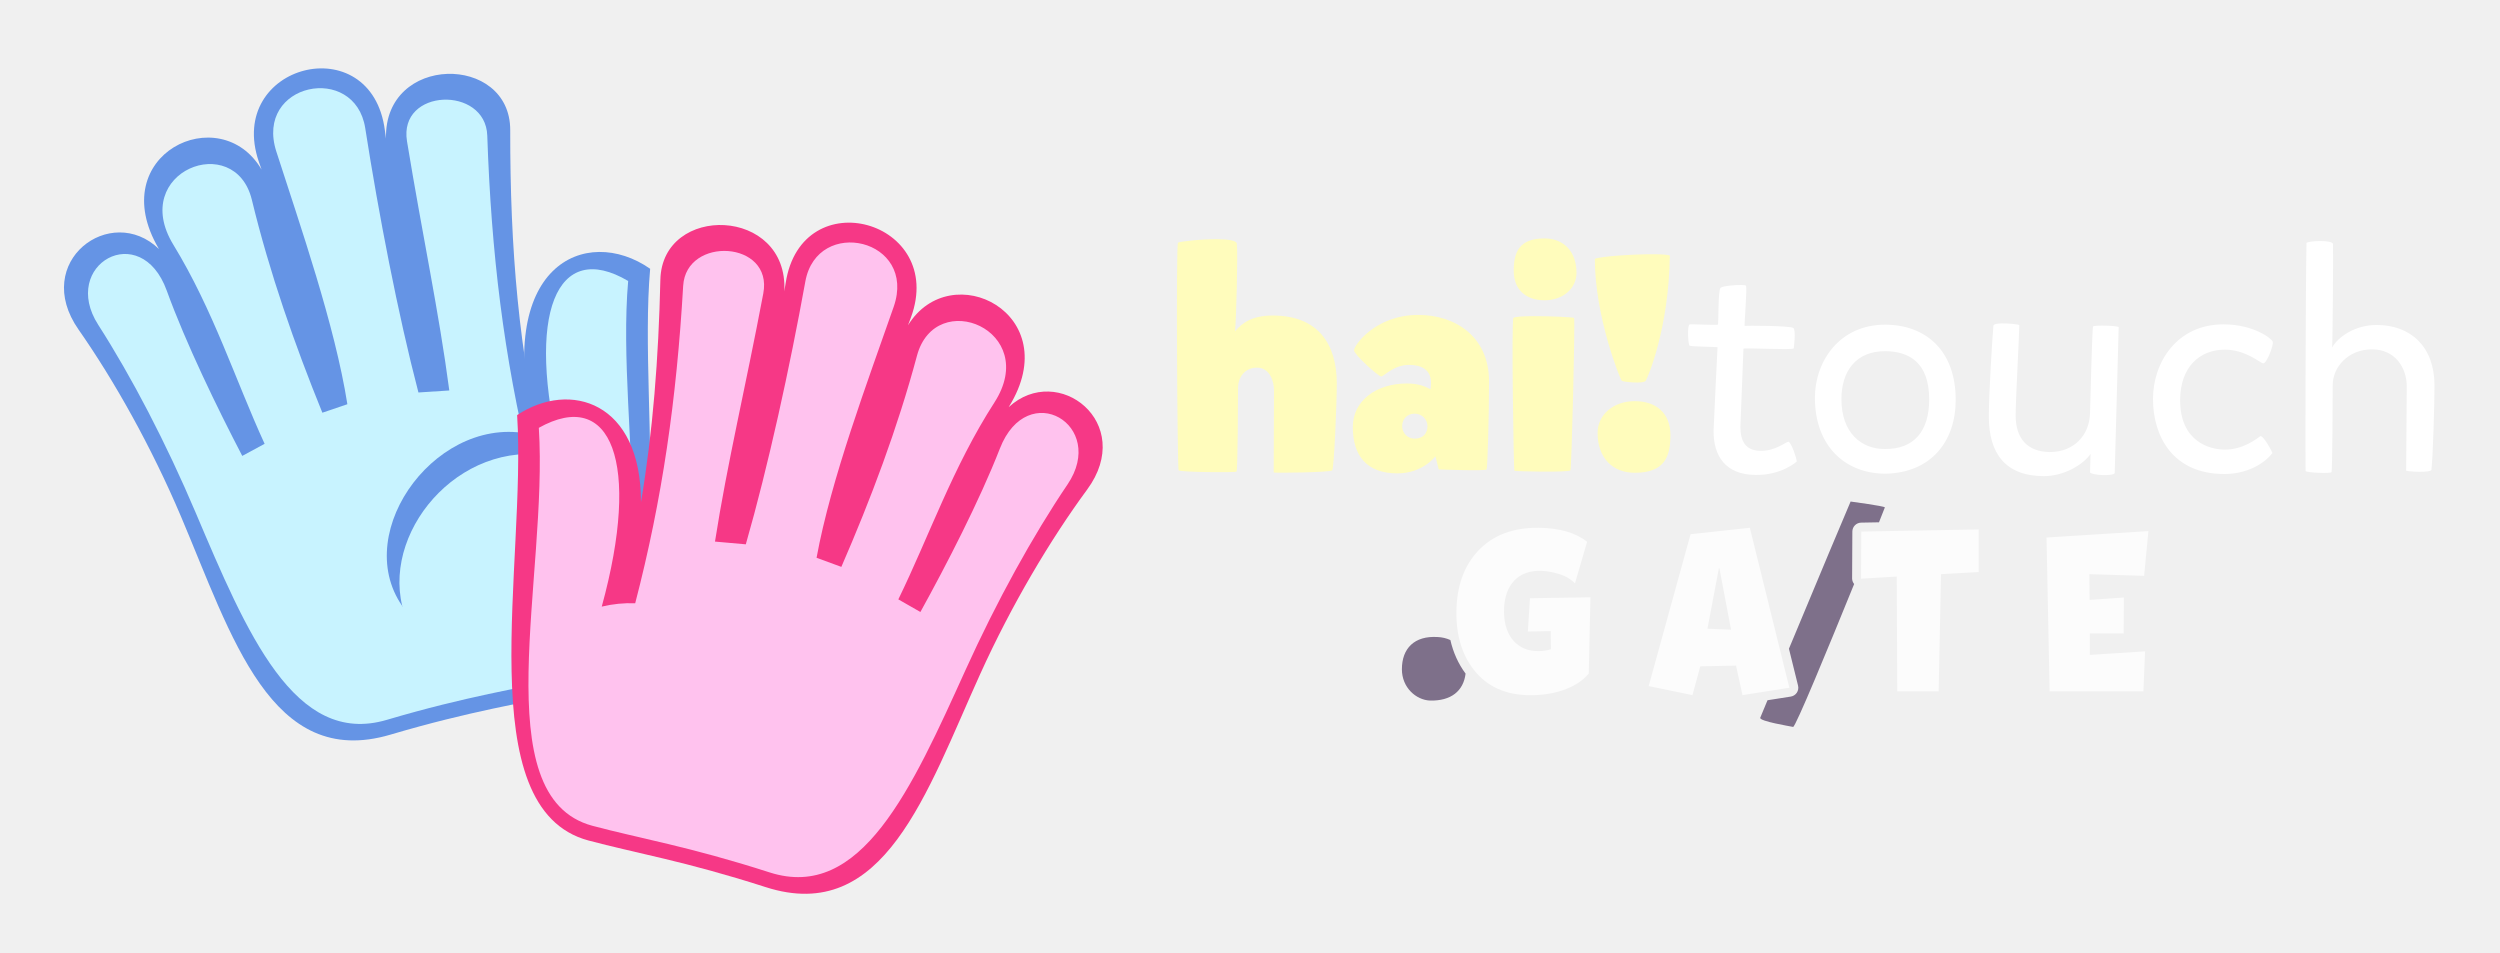
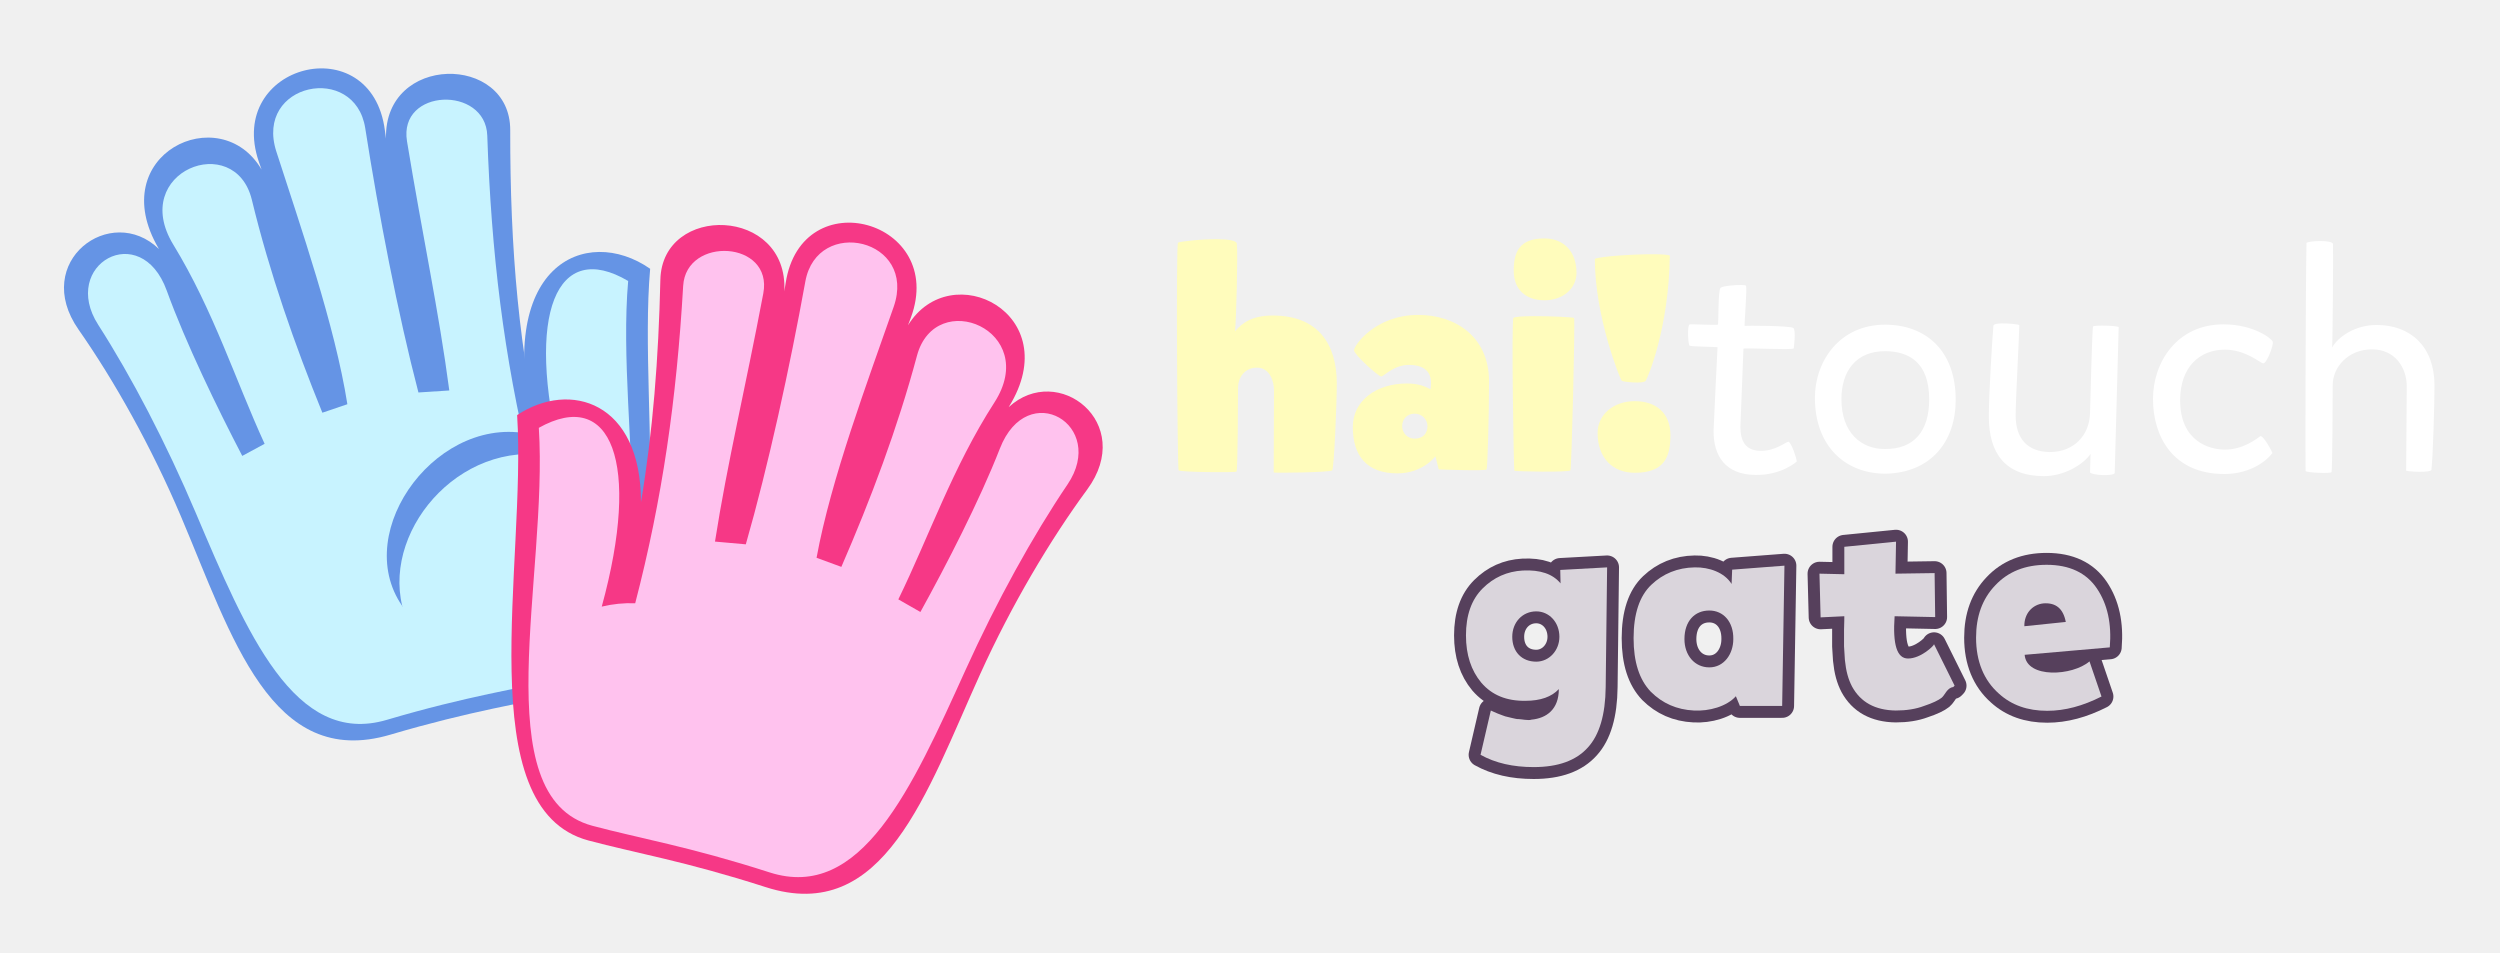
- <svg xmlns="http://www.w3.org/2000/svg" width="420" height="160">
-   <path d="M259.475 40.055c-4.25 0-5.17 2.305-5.17 5.428 0 3.226 2.098 4.965 5.17 4.965 3.174 0 5.377-2.047 5.377-4.607 0-3.635-2.203-5.785-5.377-5.785zm-54.811.133c-2.811-.04-6.536.392-6.76.584-.358.307-.103 37.939.102 38.246s9.575.41 9.729.205c.205-.154.256-12.697.256-14.131 0-1.536 1.023-3.328 3.174-3.328s2.867 2.253 2.867 3.84l-.051 13.773c.102.102 9.523-.001 9.83-.359s.77-11.059.77-14.592c0-6.656-3.174-11.418-10.752-11.418-3.533 0-5.172 1.28-6.35 2.662.205-1.587.511-13.364.307-14.746-.077-.518-1.434-.712-3.121-.736zm73.473 2.527c-3.444-.046-9.243.347-10.203.77 0 9.83 4.301 20.276 4.506 20.48s3.687.563 4.045 0 3.891-8.806 4.045-21.043c-.358-.128-1.245-.192-2.393-.207zm-39.857 10.191c-7.219 0-10.805 5.12-10.805 5.939 0 .717 4.096 4.402 4.557 4.402s2.1-1.945 4.66-1.945c4.454 0 3.686 3.379 3.635 4.096-.87-.461-1.946-.973-3.994-.973-5.018 0-9.062 2.817-9.062 7.322 0 4.71 2.254 7.781 7.477 7.781 4.301 0 6.4-2.867 6.4-2.867l.563 2.201s7.885.307 8.039 0 .408-8.96.408-14.797c0-7.526-5.682-11.16-11.877-11.16zm19.301.209c-1.755.009-3.194.091-3.328.303-.358.563.052 25.497.154 25.65s9.217.308 9.422-.051.818-25.395.613-25.6c-.128-.128-3.936-.317-6.861-.303zm17.061 14.279c-3.686 0-6.246 2.357-6.246 5.326 0 4.25 2.56 6.707 6.246 6.707 4.966 0 5.99-2.664 5.99-6.299 0-3.738-2.406-5.734-5.99-5.734zm-36.977 2.1c1.178 0 2.15.922 2.15 2.1s-.717 2.1-2.15 2.1c-1.178 0-2.1-.922-2.1-2.1s.82-2.1 2.1-2.1z" fill="#fffcbc" paint-order="stroke fill markers" />
-   <path d="M389.738 40.496c-1.069.006-2.146.147-2.248.326-.154 7.782-.204 38.092-.152 38.297.102.307 4.249.461 4.352.205.154-.154.205-12.39.205-14.643 0-2.97 2.561-5.99 6.605-5.99 3.789 0 5.836 2.969 5.836 6.246l-.102 14.131c.205.154 4.094.411 4.248-.152.256-2.253.514-11.01.514-14.133 0-6.554-3.994-10.187-9.729-10.187-3.686 0-6.502 2.048-7.475 3.789.102-.614.204-16.333.152-17.408-.077-.358-1.138-.487-2.207-.48zm-97.115 7.385c-1.116-.031-3.219.162-3.564.469-.461.461-.307 6.093-.461 6.195s-4.506-.104-4.711-.053c-.512.154-.256 3.43-.051 3.584.256.154 4.711.205 4.711.256s-.564 11.163-.666 13.979c-.051 4.352 2.047 7.423 7.014 7.475 4.403.102 6.965-2.252 6.965-2.252-.051-.614-.871-3.072-1.383-3.328-.461 0-2.151 1.586-4.762 1.535-2.509-.051-3.328-1.69-3.328-4.045l.512-13.107c0-.205 8.089.256 8.447-.051 0 0 .41-3.02-.051-3.43-.512-.41-8.089-.411-8.191-.359-.102 0 .461-6.502.205-6.758-.051-.064-.314-.099-.686-.109zm43.635 6.451c-.723.017-1.306.116-1.363.365-.205 2.355-.77 11.417-.77 15.309 0 6.144 2.765 9.984 9.268 9.984 3.226 0 6.452-1.793 7.834-3.738-.051.307-.052 2.101-.104 3.125.358.461 3.841.665 4.148.102l.666-24.525c-.205-.256-4.147-.358-4.301-.102-.154.205-.462 12.902-.514 14.592-.102 3.635-2.662 6.502-6.758 6.502-3.789-.051-5.734-2.305-5.734-6.145 0-2.765.615-13.72.615-15.205-.192-.096-1.784-.293-2.988-.264zm37.273.16c-7.782 0-11.828 6.35-11.828 12.545s3.278 12.596 11.982 12.596c3.686 0 6.654-1.639 8.088-3.533-.666-1.434-1.74-3.021-2.047-2.816-.717.512-2.919 2.252-5.939 2.252-2.611 0-7.525-1.381-7.525-8.293 0-5.53 3.225-8.5 7.525-8.5 3.533 0 5.99 2.305 6.451 2.305.614-.051 1.741-3.072 1.588-3.635-.154-.512-3.175-2.92-8.295-2.92zm-56.852.053c-7.578 0-11.775 6.092-11.775 12.287 0 8.038 5.018 12.748 11.879 12.748 7.68-.154 11.775-5.479 11.775-12.391 0-8.346-5.069-12.645-11.879-12.645zm.104 4.453c3.891.051 7.32 1.843 7.32 8.09 0 5.325-2.508 8.397-7.475 8.346-3.891 0-7.27-2.662-7.27-8.396 0-4.557 2.355-8.09 7.424-8.039z" fill="#fff" paint-order="stroke fill markers" />
-   <g transform="matrix(1.236385 -.331288 .331288 1.236385 -363.8633 -629.1681)">
-     <path d="M183.542 567.643c4.604.064 9.096 3.518 8.187 10.322l-.137 1.081c2.601-10.822 18.642-6.547 16.039 3.132-4.058 15.084-6.509 28.527-6.862 43.189l-4.838 30.085c-6.365-.154-12.947-.975-24.031-.689-16.351.421-16.759-17.843-19.143-34.808-1.379-9.812-3.845-19.475-6.631-27.14-3.719-10.234 8.422-15.007 12.928-7.481l-.027-.106c-3.778-13.774 12.901-16.85 15.737-6.476l-.081-1.088c-.46-6.759 4.255-10.084 8.859-10.02z" fill="#6594e5" paint-order="stroke fill markers" />
-     <path d="M198.769 625.318c.353-14.662 2.269-28.152 5.764-43.215 1.486-6.403-9.671-9.041-10.37-2.007-1.251 12.596-1.741 22.677-3.103 33.033l-3.982-.795c.065-10.684 1.016-23.94 2.234-35.305.931-8.687-12.533-9.516-12.064-.071.512 10.318 1.527 23.981.422 34.451l-3.458.227c-1.196-9.588-1.945-19.511-1.707-29.378.227-9.423-14.659-7.774-11.479 3.017 2.85 9.672 3.268 19.263 4.807 28.344l-3.244.772c-1.523-6.835-3.331-16.214-3.959-23.525-.857-9.985-12.696-6.92-9.849 2.012 2.477 7.77 4.594 17.314 5.973 27.126 2.384 16.965 4.566 33.085 17.191 32.76 11.084-.286 17.667.536 24.032.69" fill="#c8f3ff" paint-order="stroke fill markers" />
-     <path d="M220.658 604.523c-6.619-7.847-19.844-5.86-20.291 17.19-11.156-6.419-26.67 5.789-22.595 17.135 3.931 10.946 14.644 16.52 18.158 16.604 16.206.391 18.025-32.533 24.728-50.929z" fill="#6594e5" paint-order="stroke fill markers" />
-     <path d="M217.455 605.324c-7.609-7.761-14.179.536-14.543 20.184-11.156-6.419-24.88 2.584-25.139 13.34s7.341 14.343 18.206 14.605c14.706.355 14.773-29.732 21.476-48.129z" fill="#c8f3ff" paint-order="stroke fill markers" />
+ <svg xmlns="http://www.w3.org/2000/svg" id="eQDJpaBvkjY1" viewBox="0 0 420 160" shape-rendering="geometricPrecision" text-rendering="geometricPrecision">
+   <style>
+ #eQDJpaBvkjY3_to {animation: eQDJpaBvkjY3_to__to 10000ms linear infinite normal forwards}@keyframes eQDJpaBvkjY3_to__to { 0% {transform: translate(231.2882px,59.79102px)} 34% {transform: translate(231.2882px,59.79102px);animation-timing-function: cubic-bezier(0.3,0,0.3,1)} 44% {transform: translate(239.2912px,59.79102px)} 84% {transform: translate(239.2912px,59.79102px);animation-timing-function: cubic-bezier(0.3,0,0.3,1)} 94% {transform: translate(231.2882px,59.79102px)} 100% {transform: translate(231.2882px,59.79102px)}} #eQDJpaBvkjY4 {animation: eQDJpaBvkjY4_c_o 10000ms linear infinite normal forwards}@keyframes eQDJpaBvkjY4_c_o { 0% {opacity: 1} 34% {opacity: 1;animation-timing-function: cubic-bezier(0.3,0,0.3,1)} 44% {opacity: 0} 84% {opacity: 0;animation-timing-function: cubic-bezier(0.3,0,0.3,1)} 94% {opacity: 1} 100% {opacity: 1}} #eQDJpaBvkjY5_to {animation: eQDJpaBvkjY5_to__to 10000ms linear infinite normal forwards}@keyframes eQDJpaBvkjY5_to__to { 0% {transform: translate(346.2917px,60.243px)} 34% {transform: translate(346.2917px,60.243px);animation-timing-function: cubic-bezier(0.3,0,0.3,1)} 44% {transform: translate(338.294px,60.243px)} 84% {transform: translate(338.294px,60.243px);animation-timing-function: cubic-bezier(0.3,0,0.3,1)} 94% {transform: translate(346.2917px,60.243px)} 100% {transform: translate(346.2917px,60.243px)}} #eQDJpaBvkjY6_to {animation: eQDJpaBvkjY6_to__to 10000ms linear infinite normal forwards}@keyframes eQDJpaBvkjY6_to__to { 0% {transform: translate(-363.8633px,-629.1682px);animation-timing-function: cubic-bezier(0.63,-0.005,0.835,0.57)} 30% {transform: translate(-363.8633px,-629.1682px);animation-timing-function: cubic-bezier(0.63,-0.005,0.835,0.57)} 34% {transform: translate(-210px,-696px);animation-timing-function: cubic-bezier(0.03,0.14,0.08,1.005)} 50% {transform: translate(-363.8633px,-629.1682px)} 80% {transform: translate(-363.8633px,-629.1682px);animation-timing-function: cubic-bezier(0.63,-0.005,0.835,0.57)} 84% {transform: translate(-210px,-696px);animation-timing-function: cubic-bezier(0.03,0.14,0.08,1.005)} 100% {transform: translate(-363.8633px,-629.1682px)}} #eQDJpaBvkjY6_tr {animation: eQDJpaBvkjY6_tr__tr 10000ms linear infinite normal forwards}@keyframes eQDJpaBvkjY6_tr__tr { 0% {transform: rotate(-14.99999deg);animation-timing-function: cubic-bezier(0.63,-0.005,0.835,0.57)} 30% {transform: rotate(-14.99999deg);animation-timing-function: cubic-bezier(0.63,-0.005,0.835,0.57)} 34% {transform: rotate(-5deg);animation-timing-function: cubic-bezier(0.03,0.14,0.08,1.005)} 50% {transform: rotate(-14.99999deg)} 80% {transform: rotate(-14.99999deg);animation-timing-function: cubic-bezier(0.63,-0.005,0.835,0.57)} 84% {transform: rotate(-5deg);animation-timing-function: cubic-bezier(0.03,0.14,0.08,1.005)} 100% {transform: rotate(-14.99999deg)}} #eQDJpaBvkjY11_to {animation: eQDJpaBvkjY11_to__to 10000ms linear infinite normal forwards}@keyframes eQDJpaBvkjY11_to__to { 0% {transform: translate(101.1438px,-728.4043px);animation-timing-function: cubic-bezier(0.63,-0.005,0.835,0.57)} 30% {transform: translate(101.1438px,-728.4043px);animation-timing-function: cubic-bezier(0.63,-0.005,0.835,0.57)} 34% {transform: translate(-60px,-732px);animation-timing-function: cubic-bezier(0.03,0.14,0.08,1.005)} 50% {transform: translate(101.1438px,-728.4043px)} 80% {transform: translate(101.1438px,-728.4043px);animation-timing-function: cubic-bezier(0.63,-0.005,0.835,0.57)} 84% {transform: translate(-60px,-732px);animation-timing-function: cubic-bezier(0.03,0.14,0.08,1.005)} 100% {transform: translate(101.1438px,-728.4043px)}} #eQDJpaBvkjY11_tr {animation: eQDJpaBvkjY11_tr__tr 10000ms linear infinite normal forwards}@keyframes eQDJpaBvkjY11_tr__tr { 0% {transform: rotate(14.99999deg);animation-timing-function: cubic-bezier(0.63,-0.005,0.835,0.57)} 30% {transform: rotate(14.99999deg);animation-timing-function: cubic-bezier(0.63,-0.005,0.835,0.57)} 34% {transform: rotate(5deg);animation-timing-function: cubic-bezier(0.03,0.14,0.08,1.005)} 50% {transform: rotate(14.99999deg)} 80% {transform: rotate(14.99999deg);animation-timing-function: cubic-bezier(0.63,-0.005,0.835,0.57)} 84% {transform: rotate(5deg);animation-timing-function: cubic-bezier(0.03,0.14,0.08,1.005)} 100% {transform: rotate(14.99999deg)}} #eQDJpaBvkjY15_to {animation: eQDJpaBvkjY15_to__to 10000ms linear infinite normal forwards}@keyframes eQDJpaBvkjY15_to__to { 0% {transform: translate(246.856px,112.7538px)} 35% {transform: translate(246.856px,112.7538px);animation-timing-function: cubic-bezier(0.3,0,0.3,1)} 45% {transform: translate(237.5306px,112.7538px)} 85% {transform: translate(237.5306px,112.7538px);animation-timing-function: cubic-bezier(0.3,0,0.3,1)} 95% {transform: translate(246.856px,112.7538px)} 100% {transform: translate(246.856px,112.7538px)}} #eQDJpaBvkjY15 {animation: eQDJpaBvkjY15_c_o 10000ms linear infinite normal forwards}@keyframes eQDJpaBvkjY15_c_o { 0% {opacity: 0} 35% {opacity: 0;animation-timing-function: cubic-bezier(0.3,0,0.3,1)} 45% {opacity: 1} 85% {opacity: 1;animation-timing-function: cubic-bezier(0.3,0,0.3,1)} 95% {opacity: 0} 100% {opacity: 0}} #eQDJpaBvkjY16_to {animation: eQDJpaBvkjY16_to__to 10000ms linear infinite normal forwards}@keyframes eQDJpaBvkjY16_to__to { 0% {transform: translate(303.7465px,100.8439px)} 38% {transform: translate(303.7465px,100.8439px);animation-timing-function: cubic-bezier(0.3,0,0.3,1)} 48% {transform: translate(304.0899px,100.8439px)} 88% {transform: translate(304.0899px,100.8439px);animation-timing-function: cubic-bezier(0.3,0,0.3,1)} 98% {transform: translate(303.7465px,100.8439px)} 100% {transform: translate(303.7465px,100.8439px)}} #eQDJpaBvkjY16 {animation: eQDJpaBvkjY16_c_o 10000ms linear infinite normal forwards}@keyframes eQDJpaBvkjY16_c_o { 0% {opacity: 0} 38% {opacity: 0;animation-timing-function: cubic-bezier(0.3,0,0.3,1)} 48% {opacity: 1} 88% {opacity: 1;animation-timing-function: cubic-bezier(0.3,0,0.3,1)} 98% {opacity: 0} 100% {opacity: 0}} #eQDJpaBvkjY17_to {animation: eQDJpaBvkjY17_to__to 10000ms linear infinite normal forwards}@keyframes eQDJpaBvkjY17_to__to { 0% {transform: translate(258.1393px,109.8324px)} 36% {transform: translate(258.1393px,109.8324px);animation-timing-function: cubic-bezier(0.3,0,0.3,1)} 46% {transform: translate(251.9131px,109.8324px)} 86% {transform: translate(251.9131px,109.8324px);animation-timing-function: cubic-bezier(0.3,0,0.3,1)} 96% {transform: translate(258.1393px,109.8324px)} 100% {transform: translate(258.1393px,109.8324px)}} #eQDJpaBvkjY18_to {animation: eQDJpaBvkjY18_to__to 10000ms linear infinite normal forwards}@keyframes eQDJpaBvkjY18_to__to { 0% {transform: translate(287.1153px,104.9445px)} 37% {transform: translate(287.1153px,104.9445px);animation-timing-function: cubic-bezier(0.3,0,0.3,1)} 47% {transform: translate(282.8891px,104.9445px)} 87% {transform: translate(282.8891px,104.9445px);animation-timing-function: cubic-bezier(0.3,0,0.3,1)} 97% {transform: translate(287.1153px,104.9445px)} 100% {transform: translate(287.1153px,104.9445px)}} #eQDJpaBvkjY19_to {animation: eQDJpaBvkjY19_to__to 10000ms linear infinite normal forwards}@keyframes eQDJpaBvkjY19_to__to { 0% {transform: translate(317.022px,102.9204px)} 39% {transform: translate(317.022px,102.9204px);animation-timing-function: cubic-bezier(0.3,0,0.3,1)} 49% {transform: translate(320.7991px,102.9204px)} 89% {transform: translate(320.7991px,102.9204px);animation-timing-function: cubic-bezier(0.3,0,0.3,1)} 99% {transform: translate(317.022px,102.9204px)} 100% {transform: translate(317.022px,102.9204px)}} #eQDJpaBvkjY20_to {animation: eQDJpaBvkjY20_to__to 10000ms linear infinite normal forwards}@keyframes eQDJpaBvkjY20_to__to { 0% {transform: translate(343.2521px,104.8884px)} 40% {transform: translate(343.2521px,104.8884px);animation-timing-function: cubic-bezier(0.3,0,0.3,1)} 50% {transform: translate(348.0303px,104.8884px)} 90% {transform: translate(348.0303px,104.8884px);animation-timing-function: cubic-bezier(0.3,0,0.3,1)} 100% {transform: translate(343.2521px,104.8884px)}}
+ </style>
+   <g>
+     <g id="eQDJpaBvkjY3_to" transform="translate(231.2882,59.79102)">
+       <path d="M259.475,40.055c-4.25,0-5.17,2.305-5.17,5.428c0,3.226,2.098,4.965,5.17,4.965c3.174,0,5.377-2.045,5.377-4.605c0-3.635-2.203-5.785-5.377-5.785v-.002Zm-54.811.133c-2.811-.04-6.536.392-6.76.584-.358.307-.103,37.939.102,38.246s9.575.41,9.729.205c.205-.154.256-12.697.256-14.131c0-1.536,1.023-3.328,3.174-3.328s2.867,2.253,2.867,3.84l-.051,13.773c.102.102,9.523-.001,9.83-.359s.77-11.059.77-14.592c0-6.656-3.174-11.418-10.752-11.418-3.533,0-5.172,1.28-6.35,2.662.205-1.587.511-13.364.307-14.746-.077-.518-1.434-.712-3.121-.736Zm33.617,12.717l-.002.002c-7.219,0-10.805,5.12-10.805,5.939c0,.717,4.096,4.4,4.557,4.4s2.1-1.943,4.66-1.943c4.454,0,3.686,3.379,3.635,4.096-.87-.461-1.946-.973-3.994-.973-5.018,0-9.061,2.815-9.061,7.32c0,4.71,2.254,7.781,7.477,7.781c4.301,0,6.4-2.867,6.4-2.867l.562,2.201c0,0,7.885.307,8.039,0s.408-8.96.408-14.797c0-7.526-5.682-11.16-11.877-11.16Zm19.299.209v.002c-1.755.009-3.192.091-3.326.303-.358.563.05,25.497.152,25.65s9.217.308,9.422-.051.818-25.395.613-25.6c-.128-.128-3.936-.319-6.861-.305Zm-19.916,16.381c1.178,0,2.15.922,2.15,2.1s-.717,2.1-2.15,2.1c-1.178,0-2.1-.922-2.1-2.1s.82-2.1,2.1-2.1Z" transform="translate(-231.2882,-59.79102)" fill="#fffcbc" />
+     </g>
+     <path id="eQDJpaBvkjY4" d="M280.633,73.129c0,3.635-1.024,6.299-5.99,6.299-3.686,0-6.246-2.457-6.246-6.707c0-2.969,2.56-5.326,6.246-5.326c3.584,0,5.99,1.996,5.99,5.734v-0Zm-.104-30.207c-.154,12.237-3.687,20.48-4.045,21.043s-3.84.204-4.045,0-4.506-10.65-4.506-20.48c.96-.423,6.759-.816,10.203-.77c1.148.015,2.035.079,2.393.207Z" transform="translate(.000001 0)" fill="#fffcbc" />
+     <g id="eQDJpaBvkjY5_to" transform="translate(346.2917,60.243)">
+       <path d="M389.738,40.496c-1.069.006-2.146.147-2.248.326-.154,7.782-.204,38.092-.152,38.297.102.307,4.249.461,4.352.205.154-.154.205-12.39.205-14.643c0-2.97,2.561-5.99,6.605-5.99c3.789,0,5.836,2.969,5.836,6.246l-.102,14.131c.205.154,4.094.411,4.248-.152.256-2.253.514-11.01.514-14.133c0-6.554-3.994-10.187-9.729-10.187-3.686,0-6.502,2.048-7.475,3.789.102-.614.204-16.333.152-17.408-.077-.358-1.138-.487-2.207-.48Zm-97.115,7.385c-1.116-.031-3.219.162-3.564.469-.461.461-.307,6.093-.461,6.195s-4.506-.104-4.711-.053c-.512.154-.256,3.43-.051,3.584.256.154,4.711.205,4.711.256s-.564,11.163-.666,13.979c-.051,4.352,2.047,7.423,7.014,7.475c4.403.102,6.965-2.252,6.965-2.252-.051-.614-.871-3.072-1.383-3.328-.461,0-2.151,1.586-4.762,1.535-2.509-.051-3.328-1.69-3.328-4.045l.512-13.107c0-.205,8.089.256,8.447-.051c0,0,.41-3.02-.051-3.43-.512-.41-8.089-.411-8.191-.359-.102,0,.461-6.502.205-6.758-.051-.064-.314-.099-.686-.109Zm43.635,6.451c-.723.017-1.306.116-1.363.365-.205,2.355-.77,11.417-.77,15.309c0,6.144,2.765,9.984,9.268,9.984c3.226,0,6.452-1.793,7.834-3.738-.051.307-.052,2.101-.104,3.125.358.461,3.841.665,4.148.102l.666-24.525c-.205-.256-4.147-.358-4.301-.102-.154.205-.462,12.902-.514,14.592-.102,3.635-2.662,6.502-6.758,6.502-3.789-.051-5.734-2.305-5.734-6.145c0-2.765.615-13.72.615-15.205-.192-.096-1.784-.293-2.988-.264Zm37.273.16c-7.782,0-11.828,6.35-11.828,12.545s3.278,12.596,11.982,12.596c3.686,0,6.654-1.639,8.088-3.533-.666-1.434-1.74-3.021-2.047-2.816-.717.512-2.919,2.252-5.939,2.252-2.611,0-7.525-1.381-7.525-8.293c0-5.53,3.225-8.5,7.525-8.5c3.533,0,5.99,2.305,6.451,2.305.614-.051,1.741-3.072,1.588-3.635-.154-.512-3.175-2.92-8.295-2.92Zm-56.852.053c-7.578,0-11.775,6.092-11.775,12.287c0,8.038,5.018,12.748,11.879,12.748c7.68-.154,11.775-5.479,11.775-12.391c0-8.346-5.069-12.645-11.879-12.645Zm.104,4.453c3.891.051,7.32,1.843,7.32,8.09c0,5.325-2.508,8.397-7.475,8.346-3.891,0-7.27-2.662-7.27-8.396c0-4.557,2.355-8.09,7.424-8.039Z" transform="translate(-346.2917,-60.243)" paint-order="stroke fill markers" fill="#fff" />
+     </g>
  </g>
-   <g transform="matrix(1.236385 .331288 -.331288 1.236385 101.1438 -728.4043)">
-     <path d="M188.613 569.209c-4.604-.047-9.179 3.297-8.434 10.121l.111 1.084c-2.339-10.882-18.479-6.994-16.109 2.744 2.454 10.085 4.196 19.432 5.102 28.869-3.392-12.735-13.131-13.091-18.664-6.844 6.257 18.553 7.281 51.51 23.492 51.51 6.367 0 12.967-.662 24.041-.109 16.336.815 17.184-17.434 19.977-34.336 1.615-9.776 4.314-19.377 7.283-26.973 3.965-10.141-8.058-15.206-12.744-7.791.011-.035.019-.07.029-.105 4.109-13.679-12.491-17.156-15.576-6.854l.107-1.086c.623-6.746-4.011-10.184-8.615-10.23z" fill="#f63886" paint-order="stroke fill markers" />
-     <path d="M188.641 571.76c-3.193.036-6.382 2.34-6.021 6.693.944 11.391 1.573 24.665 1.381 35.348l-4 .699c-1.112-10.385-1.358-20.475-2.305-33.098-.529-7.049-11.747-4.682-10.416 1.756 3.026 14.633 4.598 27.77 4.701 41.871a16.1 16.1 0 0 0-4.127 1.561c.11-19.651-6.256-28.104-14.051-20.529 6.257 18.553 5.598 48.633 20.309 48.633 6.367 0 12.967-.662 24.041-.109 12.613.63 15.184-15.434 17.977-32.336 1.615-9.776 3.961-19.264 6.625-26.973 3.062-8.861-8.699-12.211-9.797-2.25-.804 7.294-2.838 16.625-4.525 23.422l-3.225-.85c1.757-9.041 2.407-18.618 5.49-28.219 3.439-10.712-11.404-12.72-11.404-3.295 0 9.87-.987 19.774-2.414 29.33l-3.451-.311c-.852-10.494.491-24.129 1.252-34.432.348-4.715-2.846-6.948-6.039-6.912z" fill="#ffc2ee" paint-order="stroke fill markers" />
+   <g id="eQDJpaBvkjY6_to" transform="translate(-363.8633,-629.1682)">
+     <g id="eQDJpaBvkjY6_tr" transform="rotate(-14.99999)">
+       <g transform="scale(1.28,1.28) translate(0,0)">
+         <path d="M183.542,567.643c4.604.064,9.096,3.518,8.187,10.322l-.137,1.081c2.601-10.822,18.642-6.547,16.039,3.132-4.058,15.084-6.509,28.527-6.862,43.189l-4.838,30.085c-6.365-.154-12.947-.975-24.031-.689-16.351.421-16.759-17.843-19.143-34.808-1.379-9.812-3.845-19.475-6.631-27.14-3.719-10.234,8.422-15.007,12.928-7.481l-.027-.106c-3.778-13.774,12.901-16.85,15.737-6.476l-.081-1.088c-.46-6.759,4.255-10.084,8.859-10.02Z" paint-order="stroke fill markers" fill="#6594e5" />
+         <path d="M198.769,625.318c.353-14.662,2.269-28.152,5.764-43.215c1.486-6.403-9.671-9.041-10.37-2.007-1.251,12.596-1.741,22.677-3.103,33.033l-3.982-.795c.065-10.684,1.016-23.94,2.234-35.305.931-8.687-12.533-9.516-12.064-.071.512,10.318,1.527,23.981.422,34.451l-3.458.227c-1.196-9.588-1.945-19.511-1.707-29.378.227-9.423-14.659-7.774-11.479,3.017c2.85,9.672,3.268,19.263,4.807,28.344l-3.244.772c-1.523-6.835-3.331-16.214-3.959-23.525-.857-9.985-12.696-6.92-9.849,2.012c2.477,7.77,4.594,17.314,5.973,27.126c2.384,16.965,4.566,33.085,17.191,32.76c11.084-.286,17.667.536,24.032.69" paint-order="stroke fill markers" fill="#c8f3ff" />
+         <path d="M220.658,604.523c-6.619-7.847-19.844-5.86-20.291,17.19-11.156-6.419-26.67,5.789-22.595,17.135c3.931,10.946,14.644,16.52,18.158,16.604c16.206.391,18.025-32.533,24.728-50.929Z" paint-order="stroke fill markers" fill="#6594e5" />
+         <path d="M217.455,605.324c-7.609-7.761-14.179.536-14.543,20.184-11.156-6.419-24.88,2.584-25.139,13.34s7.341,14.343,18.206,14.605c14.706.355,14.773-29.732,21.476-48.129Z" paint-order="stroke fill markers" fill="#c8f3ff" />
+       </g>
+     </g>
  </g>
-   <path d="M310.903 84.258c-.061.061-5.887 13.991-10.361 24.727l1.531 6.199a1.5 1.5 0 0 1-1.225 1.842l-3.906.615-1.23 2.959c-.045.583 4.902 1.389 5.529 1.523.384.082 5.899-13.272 10.256-24.006a1.5 1.5 0 0 1-.342-.902l.041-7.92a1.5 1.5 0 0 1 1.473-1.492l3-.055.988-2.504c-.045-.224-5.754-.986-5.754-.986zm-69.371 22.764c-3.908-.251-6.014 1.903-6.014 5.41 0 3.106 2.404 5.162 4.709 5.262 3.556.091 5.64-1.615 5.99-4.525-1.219-1.648-2.072-3.539-2.555-5.643a5.73 5.73 0 0 0-2.131-.504z" fill="#7e708a" />
-   <path d="M258.476 88.664c-4.28-.04-7.64 1.239-10.08 3.799s-3.681 6-3.721 10.32c-.04 4.24 1.08 7.68 3.4 10.32 2.32 2.6 5.56 3.84 9.76 3.68 3.84-.12 7.32-1.441 9.08-3.641l.279-12.799-10.16.16-.359 5.6 3.84-.08.041 3.041c-.56.2-1.281.318-2.121.318-3.36.04-5.72-2.359-5.76-6.559-.04-3.88 1.76-6.72 5.6-6.92 1.08-.04 2.24.119 3.48.479s2.16.921 2.84 1.641l2.041-7c-1.88-1.52-4.6-2.319-8.16-2.359zm35.499 0l-9.961 1.08-7.039 25.52 7.359 1.52 1.32-4.84 6-.119 1.08 4.959 7.881-1.24zm38.439.279l-19.719.359-.041 7.92 6-.359.08 19.279h6.961l.398-19.68 6.32-.359zm28.521.279l-17.121 1.08.52 25.84h15.76l.281-6.719-9.281.6v-3.6h5.682l.039-6.041-5.76.4-.041-4.32 9.201.281zm-72.16 6.24h.08l1.959 10.32-3.959-.16z" fill="#fff" fill-opacity=".78" paint-order="stroke fill markers" />
+   <g id="eQDJpaBvkjY11_to" transform="translate(101.1438,-728.4043)">
+     <g id="eQDJpaBvkjY11_tr" transform="rotate(14.99999)">
+       <g transform="scale(1.28,1.28) translate(0,0)">
+         <path d="M188.613,569.209c-4.604-.047-9.179,3.297-8.434,10.121l.111,1.084c-2.339-10.882-18.479-6.994-16.109,2.744c2.454,10.085,4.196,19.432,5.102,28.869-3.392-12.735-13.131-13.091-18.664-6.844c6.257,18.553,7.281,51.51,23.492,51.51c6.367,0,12.967-.662,24.041-.109c16.336.815,17.184-17.434,19.977-34.336c1.615-9.776,4.314-19.377,7.283-26.973c3.965-10.141-8.058-15.206-12.744-7.791.011-.035.019-.07.029-.105c4.109-13.679-12.491-17.156-15.576-6.854l.107-1.086c.623-6.746-4.011-10.184-8.615-10.23Z" paint-order="stroke fill markers" fill="#f63886" />
+         <path d="M188.641,571.76c-3.193.036-6.382,2.34-6.021,6.693.944,11.391,1.573,24.665,1.381,35.348l-4,.699c-1.112-10.385-1.358-20.475-2.305-33.098-.529-7.049-11.747-4.682-10.416,1.756c3.026,14.633,4.598,27.77,4.701,41.871-1.441.328-2.829.854-4.127,1.561.11-19.651-6.256-28.104-14.051-20.529c6.257,18.553,5.598,48.633,20.309,48.633c6.367,0,12.967-.662,24.041-.109c12.613.63,15.184-15.434,17.977-32.336c1.615-9.776,3.961-19.264,6.625-26.973c3.062-8.861-8.699-12.211-9.797-2.25-.804,7.294-2.838,16.625-4.525,23.422l-3.225-.85c1.757-9.041,2.407-18.618,5.49-28.219c3.439-10.712-11.404-12.72-11.404-3.295c0,9.87-.987,19.774-2.414,29.33l-3.451-.311c-.852-10.494.491-24.129,1.252-34.432.348-4.715-2.846-6.948-6.039-6.912Z" paint-order="stroke fill markers" fill="#ffc2ee" />
+       </g>
+     </g>
+   </g>
+   <g transform="translate(0 2.262924)">
+     <g id="eQDJpaBvkjY15_to" transform="translate(246.856,112.7538)">
+       <path id="eQDJpaBvkjY15" d="M248.61,112.687c0-4.176-2.64-5.568-5.184-5.712-4.224-.24-6.528,2.064-6.528,5.856c0,3.408,2.64,5.616,5.088,5.712c4.272.144,6.624-2.112,6.624-5.856Z" transform="translate(-242.7535,-112.7538)" opacity="0" fill="#7e708a" />
+     </g>
+     <g id="eQDJpaBvkjY16_to" transform="translate(303.7465,100.8439)">
+       <path id="eQDJpaBvkjY16" d="M296.566,118.761c0,.624,8.309,2.997,9.077,3.189s16.416-39.408,16.416-39.648-9.269-2.565-9.269-2.565c-.096.096-16.224,38.88-16.224,39.024Z" transform="translate(-309.3128,-100.8439)" opacity="0" fill="#7e708a" />
+     </g>
+     <g id="eQDJpaBvkjY17_to" transform="translate(258.1393,109.8324)">
+       <path d="M269.995,93.056l-7.872.432.048,2.256c-1.296-1.584-3.408-2.304-6.336-2.16-2.64.144-4.896,1.152-6.768,3.024s-2.784,4.512-2.784,7.872c0,3.264.864,5.904,2.592,7.968c1.776,2.064,4.224,3.072,7.392,3.024c2.544,0,4.416-.672,5.616-1.968c0,3.408-2.064,4.896-4.608,5.136-.432.192-1.776-.096-2.16-.096-.384.048-1.584-.336-1.92-.384-.24,0-1.344-.48-1.536-.528s-1.152-.528-1.2-.528l-1.728,7.44c2.496,1.392,5.472,2.064,8.928,2.064c4.128,0,7.152-1.104,9.12-3.312c1.92-2.112,2.928-5.472,2.976-10.128Zm-11.904,7.392c2.16,0,3.888,1.824,3.888,4.272c0,2.304-1.728,4.176-3.888,4.176-2.448,0-4.032-1.68-4.032-4.176c0-2.448,1.728-4.272,4.032-4.272Z" transform="translate(-258.1393,-109.8324)" paint-order="stroke fill markers" fill="#dad5dc" stroke="#56405c" stroke-width="4" stroke-linejoin="round" />
+     </g>
+     <g id="eQDJpaBvkjY18_to" transform="translate(287.1153,104.9445)">
+       <path d="M292.299,116.336h7.104l.384-23.568-8.784.672-.096,2.4c-1.2-1.92-3.744-2.832-6.192-2.784-2.88.048-5.328,1.056-7.296,2.928s-2.976,4.848-2.976,8.976c0,3.984.96,6.96,2.88,8.976c1.968,1.968,4.368,3.024,7.248,3.168c2.544.144,5.52-.672,7.056-2.4Zm-5.136-16.032c2.352,0,4.08,1.872,4.032,4.8c0,2.544-1.584,4.752-4.032,4.752s-4.176-2.016-4.176-4.752c0-3.024,1.728-4.8,4.176-4.8Z" transform="translate(-287.1153,-104.9445)" paint-order="stroke fill markers" fill="#dad5dc" stroke="#56405c" stroke-width="4" stroke-linejoin="round" />
+     </g>
+     <g id="eQDJpaBvkjY19_to" transform="translate(317.022,102.9204)">
+       <path d="M335.105,101.408l-6.816-.144c-.336,4.752.384,7.104,2.256,7.104c2.16,0,4.368-2.16,4.368-2.4l3.456,6.96-.24.24c-1.012.108-1.392,1.344-1.92,1.776s-1.536.912-2.976,1.392c-1.392.528-2.976.768-4.752.768-3.456-.048-5.904-1.392-7.344-4.032-.624-1.2-1.008-2.544-1.2-4.464l-.144-2.304v-2.736c.048-1.248.048-2.016.048-2.304l-3.984.192-.192-7.344l4.176.096v-4.608l8.688-.864-.096,5.376l6.576-.096.096,7.392Z" transform="translate(-327.0171,-102.9204)" paint-order="stroke fill markers" fill="#dad5dc" stroke="#56405c" stroke-width="4" stroke-linejoin="round" />
+     </g>
+     <g id="eQDJpaBvkjY20_to" transform="translate(343.2521,104.8884)">
+       <path d="M341.981,104.864c0,3.984,1.296,7.152,3.84,9.408c2.112,1.92,4.8,2.88,8.112,2.88c2.976,0,6-.816,9.12-2.4l-2.016-5.904c-2.832,2.448-10.56,2.928-10.896-1.104l14.304-1.248c.336-3.984-.384-7.248-2.16-9.888s-4.608-3.984-8.448-3.984c-3.6,0-6.48,1.152-8.64,3.456-2.16,2.256-3.216,5.184-3.216,8.784Zm8.112-1.92c-.048-2.112,1.344-3.648,3.216-3.84c2.064-.144,3.312.864,3.744,3.12Z" transform="translate(-353.2532,-104.8884)" paint-order="stroke fill markers" fill="#dad5dc" stroke="#56405c" stroke-width="4" stroke-linejoin="round" />
+     </g>
+   </g>
</svg>
